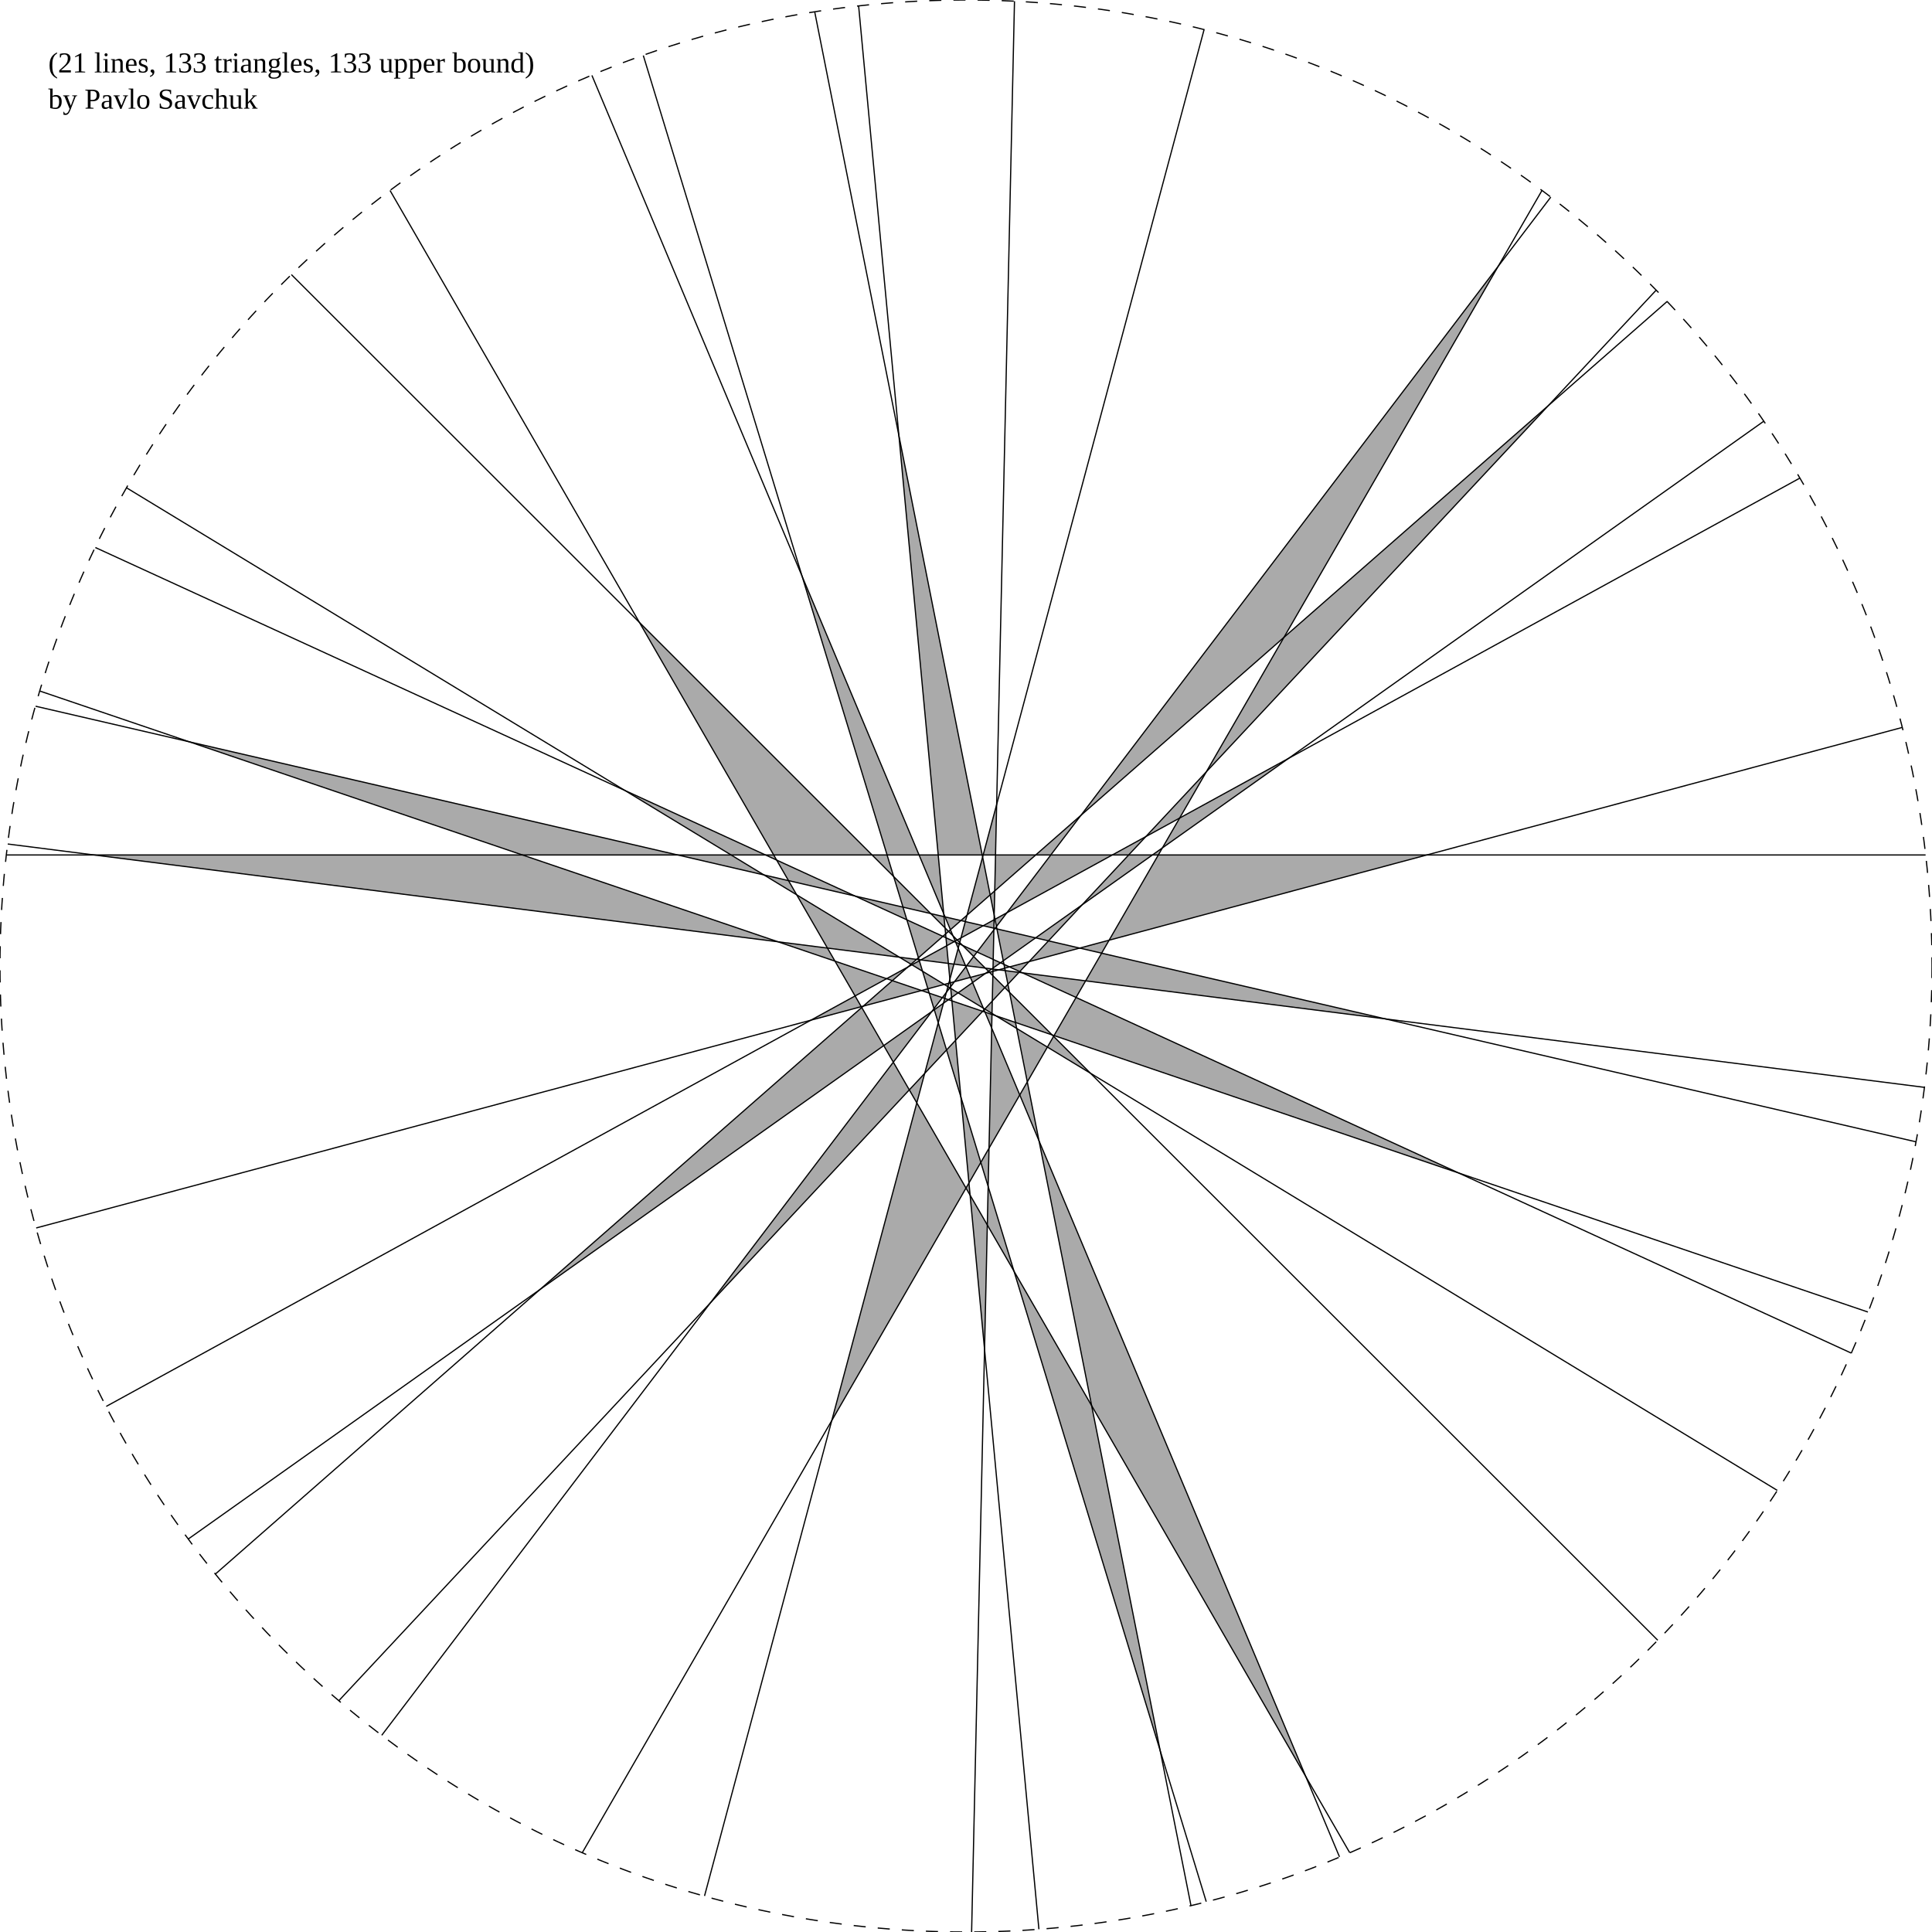
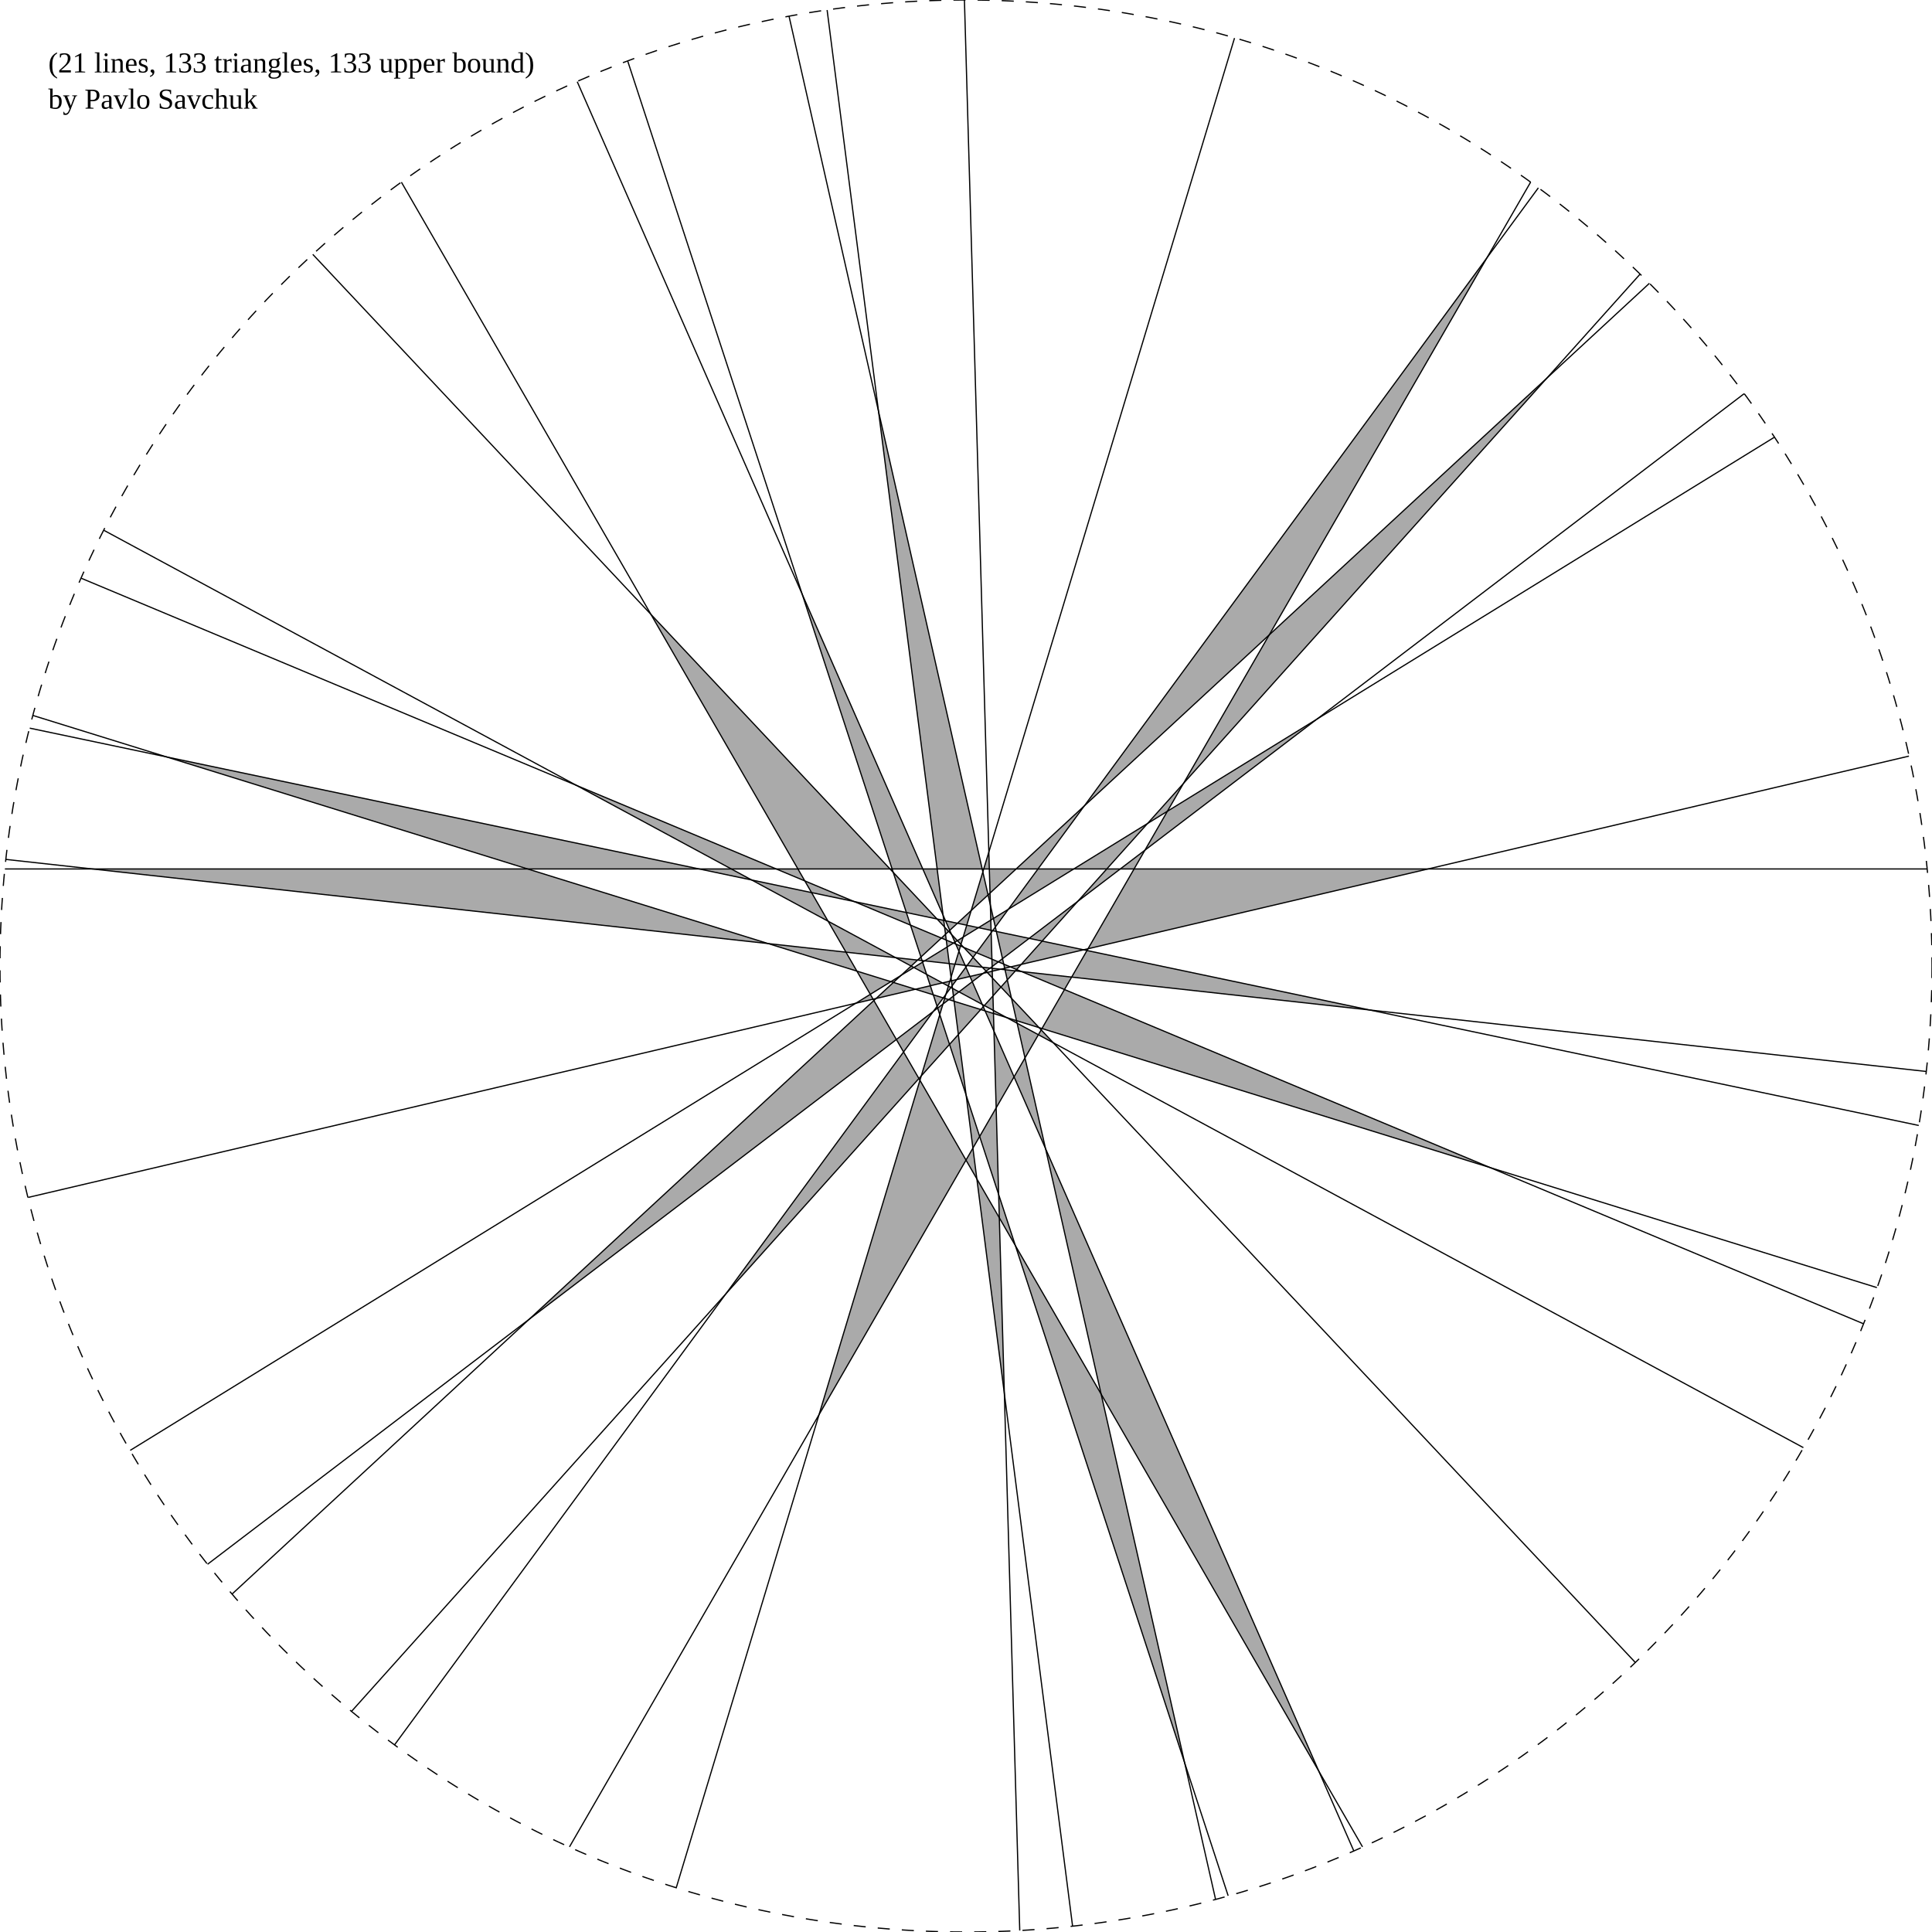
<svg xmlns="http://www.w3.org/2000/svg" width="800.0px" height="800.0px" viewBox="0px 0px 800.0px 800.0px" version="1.1" id="svg1=-body" xml:space="preserve">
  <style>
		circle { stroke:black;stroke-width:0.5;fill:none;stroke-dasharray:5,5; }
		line { stroke:black;stroke-width:0.5;vector-effect:non-scaling-stroke; }
		path { fill:#00000055; }
    </style>
  <rect width="100%" height="100%" fill="white" />
  <text x="20" y="30">(21 lines, 133 triangles, 133 upper bound)</text>
  <text x="20" y="45">by Pavlo Savchuk</text>
-   <path d="M 38.915 354.022 L 216.31 354.022 L 322.173 389.984" />
-   <path d="M 280.611 354.022 L 216.31 354.022 L 78.443 307.189" />
-   <path d="M 280.611 354.022 L 302.717 354.022 L 316.347 362.301" />
-   <path d="M 316.971 354.022 L 302.717 354.022 L 258.7 327.289" />
-   <path d="M 316.971 354.022 L 320.365 354.022 L 321.588 356.141" />
-   <path d="M 361.105 354.022 L 320.365 354.022 L 264.782 257.751" />
-   <path d="M 361.105 354.022 L 367.322 354.022 L 370.047 362.959" />
-   <path d="M 380.561 354.022 L 367.322 354.022 L 332.134 238.621" />
-   <path d="M 380.561 354.022 L 388.492 354.022 L 390.773 378.36" />
-   <path d="M 406.718 354.022 L 388.492 354.022 L 372.213 180.356" />
-   <path d="M 406.718 354.022 L 407.105 354.022 L 406.883 354.854" />
-   <path d="M 412.227 354.022 L 407.105 354.022 L 412.69 333.157" />
-   <path d="M 412.227 354.022 L 428.862 354.022 L 411.897 368.894" />
-   <path d="M 479.635 354.022 L 477.19 354.022 L 481.332 351.083" />
-   <path d="M 479.635 354.022 L 590.8 354.022 L 459.265 389.305" />
-   <path d="M 435.112 354.022 L 428.862 354.022 L 447.588 337.608" />
-   <path d="M 435.112 354.022 L 460.576 354.022 L 416.931 377.944" />
-   <path d="M 467.36 354.022 L 477.19 354.022 L 448.056 374.692" />
-   <path d="M 467.36 354.022 L 460.576 354.022 L 474.475 346.404" />
-   <path d="M 573.691 421.916 L 449.537 406.154 L 456.157 394.688" />
-   <path d="M 322.173 389.984 L 342.626 392.581 L 345.751 397.993" />
-   <path d="M 423.354 402.83 L 449.537 406.154 L 445.572 413.023" />
-   <path d="M 423.354 402.83 L 421.945 402.651 L 422.251 402.323" />
-   <path d="M 372.434 396.365 L 342.626 392.581 L 329.894 370.529" />
-   <path d="M 372.434 396.365 L 379.531 397.266 L 377.233 399.28" />
-   <path d="M 407.986 400.878 L 400.248 399.896 L 403.164 396.059" />
-   <path d="M 407.986 400.878 L 410.667 401.219 L 409.299 402.19" />
-   <path d="M 399.786 399.837 L 395.005 399.23 L 396.768 392.644" />
-   <path d="M 399.786 399.837 L 400.248 399.896 L 399.966 400.267" />
-   <path d="M 380.546 397.395 L 379.531 397.266 L 380.301 396.591" />
-   <path d="M 380.546 397.395 L 381.276 397.487 L 380.675 397.817" />
-   <path d="M 416.235 401.926 L 421.945 402.651 L 417.356 407.565" />
-   <path d="M 416.235 401.926 L 413.506 401.579 L 416.032 400.902" />
-   <path d="M 392.702 398.938 L 395.005 399.23 L 393.32 405.526" />
-   <path d="M 392.702 398.938 L 381.276 397.487 L 392.015 391.602" />
-   <path d="M 411.177 401.284 L 410.667 401.219 L 411.187 400.85" />
-   <path d="M 411.177 401.284 L 413.506 401.579 L 411.157 402.209" />
-   <path d="M 354.055 371.036 L 326.502 364.653 L 321.588 356.141" />
-   <path d="M 354.055 371.036 L 373.912 375.636 L 375.511 380.88" />
-   <path d="M 316.347 362.301 L 326.502 364.653 L 329.894 370.529" />
-   <path d="M 385.391 378.295 L 373.912 375.636 L 370.047 362.959" />
-   <path d="M 385.391 378.295 L 390.887 379.568 L 391.323 384.224" />
-   <path d="M 391.323 379.669 L 390.887 379.568 L 390.773 378.36" />
-   <path d="M 391.323 379.669 L 397.874 381.187 L 393.55 384.977" />
-   <path d="M 412.802 384.645 L 411.983 384.455 L 412.602 383.64" />
-   <path d="M 412.802 384.645 L 428.803 388.352 L 415.424 397.844" />
-   <path d="M 411.553 384.356 L 411.983 384.455 L 411.538 385.041" />
-   <path d="M 411.553 384.356 L 407.111 383.327 L 411.631 380.85" />
-   <path d="M 399.72 381.615 L 397.874 381.187 L 400.436 378.941" />
-   <path d="M 399.72 381.615 L 407.111 383.327 L 397.912 388.369" />
-   <path d="M 456.157 394.688 L 447.055 392.58 L 459.265 389.305" />
-   <path d="M 434.144 389.589 L 428.803 388.352 L 448.056 374.692" />
-   <path d="M 434.144 389.589 L 447.055 392.58 L 426.101 398.201" />
-   <path d="M 604.11 485.757 L 436.459 428.807 L 445.572 413.023" />
-   <path d="M 412.383 420.628 L 420.499 423.385 L 420.99 425.855" />
-   <path d="M 412.383 420.628 L 410.76 420.077 L 410.769 419.648" />
-   <path d="M 435.657 428.534 L 420.499 423.385 L 418.02 410.907" />
-   <path d="M 435.657 428.534 L 436.459 428.807 L 436.265 429.142" />
-   <path d="M 345.751 397.993 L 367.114 405.25 L 354.069 412.4" />
-   <path d="M 407.867 419.094 L 410.76 420.077 L 410.635 425.691" />
-   <path d="M 407.867 419.094 L 406.897 418.764 L 407.471 418.15" />
-   <path d="M 384.771 411.248 L 390.214 413.097 L 386.732 417.68" />
-   <path d="M 384.771 411.248 L 381.545 410.152 L 384.218 409.435" />
-   <path d="M 394.155 414.436 L 406.897 418.764 L 395.686 430.768" />
-   <path d="M 394.155 414.436 L 392.724 413.95 L 394.023 413.028" />
-   <path d="M 391.203 413.433 L 390.214 413.097 L 391.88 410.907" />
-   <path d="M 391.203 413.433 L 392.724 413.95 L 390.676 415.402" />
-   <path d="M 369.498 406.06 L 367.114 405.25 L 375.944 400.41" />
-   <path d="M 369.498 406.06 L 381.545 410.152 L 357.461 416.612" />
-   <path d="M 398.555 391.452 L 397.247 390.852 L 397.397 390.295" />
-   <path d="M 398.555 391.452 L 404.569 394.211 L 403.164 396.059" />
-   <path d="M 395.722 390.152 L 397.247 390.852 L 396.768 392.644" />
-   <path d="M 395.722 390.152 L 395.143 389.887 L 395.523 389.679" />
-   <path d="M 375.511 380.88 L 390.421 387.72 L 380.301 396.591" />
-   <path d="M 415.719 399.327 L 414.271 398.662 L 415.424 397.844" />
-   <path d="M 415.719 399.327 L 418.001 400.373 L 416.032 400.902" />
-   <path d="M 391.706 388.31 L 390.421 387.72 L 391.557 386.724" />
-   <path d="M 391.706 388.31 L 395.143 389.887 L 392.015 391.602" />
-   <path d="M 411.266 397.284 L 404.569 394.211 L 411.538 385.041" />
-   <path d="M 411.266 397.284 L 414.271 398.662 L 411.187 400.85" />
-   <path d="M 422.251 402.323 L 418.001 400.373 L 426.101 398.201" />
-   <path d="M 451.543 444.412 L 433.704 433.578 L 436.265 429.142" />
-   <path d="M 407.186 417.472 L 407.772 417.827 L 407.471 418.15" />
-   <path d="M 407.186 417.472 L 396.719 411.115 L 402.729 406.851" />
-   <path d="M 382.005 402.178 L 377.6 399.502 L 380.675 397.817" />
-   <path d="M 382.005 402.178 L 390.971 407.624 L 384.218 409.435" />
-   <path d="M 420.99 425.855 L 433.704 433.578 L 425.387 447.984" />
-   <path d="M 393.67 409.263 L 393.3 409.038 L 393.611 408.629" />
-   <path d="M 393.67 409.263 L 396.719 411.115 L 394.023 413.028" />
-   <path d="M 410.769 419.648 L 407.772 417.827 L 410.884 414.495" />
-   <path d="M 392.508 408.557 L 393.3 409.038 L 391.88 410.907" />
-   <path d="M 392.508 408.557 L 390.971 407.624 L 392.897 407.107" />
-   <path d="M 377.233 399.28 L 377.6 399.502 L 375.944 400.41" />
-   <path d="M 394.615 387.514 L 392.765 385.665 L 393.55 384.977" />
-   <path d="M 394.615 387.514 L 396.335 389.233 L 395.523 389.679" />
-   <path d="M 418.02 410.907 L 416.062 408.95 L 417.356 407.565" />
-   <path d="M 391.323 384.224 L 392.765 385.665 L 391.557 386.724" />
-   <path d="M 411.117 404.007 L 416.062 408.95 L 410.884 414.495" />
-   <path d="M 411.117 404.007 L 409.707 402.598 L 411.157 402.209" />
-   <path d="M 397.397 390.295 L 396.335 389.233 L 397.912 388.369" />
-   <path d="M 409.299 402.19 L 409.707 402.598 L 408.126 403.022" />
-   <path d="M 540.725 735.697 L 452.027 582.069 L 430.239 472.408" />
-   <path d="M 419.877 526.383 L 452.027 582.069 L 480.402 724.882" />
-   <path d="M 419.877 526.383 L 408.824 507.238 L 409.178 491.295" />
-   <path d="M 401.697 494.894 L 408.824 507.238 L 407.68 558.725" />
-   <path d="M 401.697 494.894 L 400.0 491.955 L 401.223 489.837" />
-   <path d="M 379.63 456.673 L 400.0 491.955 L 344.418 588.227" />
-   <path d="M 379.63 456.673 L 376.521 451.289 L 382.898 444.461" />
-   <path d="M 369.902 439.824 L 376.521 451.289 L 294.175 539.463" />
-   <path d="M 369.902 439.824 L 365.936 432.955 L 385.872 418.811" />
-   <path d="M 356.823 417.171 L 365.936 432.955 L 223.677 533.886" />
-   <path d="M 356.823 417.171 L 356.63 416.835 L 357.461 416.612" />
-   <path d="M 354.069 412.4 L 356.63 416.835 L 335.767 422.431" />
-   <path d="M 430.239 472.408 L 422.262 453.397 L 425.387 447.984" />
-   <path d="M 410.635 425.691 L 422.262 453.397 L 409.53 475.449" />
-   <path d="M 399.966 400.267 L 401.831 404.711 L 395.246 406.477" />
-   <path d="M 402.729 406.851 L 401.831 404.711 L 408.126 403.022" />
-   <path d="M 397.889 454.272 L 406.138 481.324 L 401.223 489.837" />
-   <path d="M 397.889 454.272 L 391.944 434.775 L 395.686 430.768" />
-   <path d="M 409.178 491.295 L 406.138 481.324 L 409.53 475.449" />
-   <path d="M 388.508 423.504 L 391.944 434.775 L 382.898 444.461" />
-   <path d="M 388.508 423.504 L 386.862 418.108 L 390.676 415.402" />
-   <path d="M 386.732 417.68 L 386.862 418.108 L 385.872 418.811" />
-   <path d="M 411.673 378.962 L 410.002 370.555 L 411.897 368.894" />
-   <path d="M 411.673 378.962 L 412.007 380.643 L 411.631 380.85" />
-   <path d="M 406.883 354.854 L 410.002 370.555 L 400.436 378.941" />
-   <path d="M 412.602 383.64 L 412.007 380.643 L 416.931 377.944" />
-   <path d="M 393.32 405.526 L 393.454 406.958 L 392.897 407.107" />
-   <path d="M 393.611 408.629 L 393.454 406.958 L 395.246 406.477" />
-   <path d="M 620.36 110.28 L 531.663 263.909 L 447.588 337.608" />
-   <path d="M 499.512 319.595 L 531.663 263.909 L 641.155 167.929" />
-   <path d="M 499.512 319.595 L 488.459 338.739 L 474.475 346.404" />
-   <path d="M 481.332 351.083 L 488.459 338.739 L 533.619 313.986" />
-   <line x1="2.651" y1="354.022" x2="797.349" y2="354.022" />
-   <line x1="3.202" y1="349.488" x2="796.832" y2="450.245" />
-   <line x1="14.735" y1="292.431" x2="793.321" y2="472.794" />
-   <line x1="16.541" y1="286.161" x2="773.456" y2="543.284" />
-   <line x1="39.483" y1="226.716" x2="766.494" y2="560.256" />
-   <line x1="52.435" y1="202.014" x2="735.934" y2="617.136" />
-   <line x1="120.656" y1="113.702" x2="686.448" y2="679.191" />
-   <line x1="161.508" y1="78.875" x2="558.857" y2="767.103" />
-   <line x1="245.098" y1="31.211" x2="554.655" y2="768.893" />
-   <line x1="266.381" y1="22.977" x2="499.475" y2="787.434" />
-   <line x1="337.359" y1="4.935" x2="493.142" y2="789.005" />
-   <line x1="355.539" y1="2.479" x2="430.19" y2="798.859" />
-   <line x1="420.079" y1="0.504" x2="402.322" y2="799.993" />
-   <line x1="498.563" y1="12.333" x2="291.73" y2="785.068" />
-   <line x1="638.492" y1="78.875" x2="241.143" y2="767.103" />
-   <line x1="642.143" y1="81.619" x2="158.071" y2="718.544" />
-   <line x1="685.79" y1="120.135" x2="140.298" y2="704.229" />
-   <line x1="690.317" y1="124.834" x2="89.184" y2="651.781" />
-   <line x1="730.327" y1="174.425" x2="77.967" y2="637.265" />
-   <line x1="745.244" y1="197.993" x2="43.987" y2="582.359" />
-   <line x1="787.614" y1="301.23" x2="14.99" y2="508.475" />
+   <path d="M 38.225 359.816 L 218.482 359.816 L 318.084 390.72" />
+   <path d="M 289.511 359.816 L 218.482 359.816 L 68.994 313.434" />
+   <path d="M 289.511 359.816 L 302.804 359.816 L 311.29 364.397" />
+   <path d="M 321.411 359.816 L 302.804 359.816 L 238.721 325.227" />
+   <path d="M 321.411 359.816 L 330.399 359.816 L 333.261 364.773" />
+   <path d="M 368.541 359.816 L 330.399 359.816 L 269.547 254.417" />
+   <path d="M 368.541 359.816 L 369.402 359.816 L 369.862 361.222" />
+   <path d="M 382.107 359.816 L 369.402 359.816 L 332.164 246.034" />
+   <path d="M 382.107 359.816 L 388.053 359.816 L 390.504 378.945" />
+   <path d="M 406.7 359.816 L 388.053 359.816 L 363.776 170.306" />
+   <path d="M 406.7 359.816 L 407.344 359.816 L 406.976 361.035" />
+   <path d="M 409.659 359.816 L 407.344 359.816 L 409.458 352.812" />
+   <path d="M 409.659 359.816 L 420.754 359.816 L 409.945 369.812" />
+   <path d="M 469.601 359.816 L 463.877 359.816 L 474.095 352.032" />
+   <path d="M 469.601 359.816 L 591.306 359.816 L 450.53 392.848" />
+   <path d="M 429.809 359.816 L 420.754 359.816 L 448.995 333.699" />
+   <path d="M 429.809 359.816 L 444.615 359.816 L 417.563 376.485" />
+   <path d="M 458.298 359.816 L 463.877 359.816 L 446.276 373.224" />
+   <path d="M 458.298 359.816 L 444.615 359.816 L 475.188 340.977" />
+   <path d="M 567.257 418.235 L 443.747 404.596 L 450.1 393.593" />
+   <path d="M 318.084 390.72 L 350.295 394.277 L 354.823 402.119" />
+   <path d="M 422.982 402.303 L 443.747 404.596 L 440.774 409.746" />
+   <path d="M 422.982 402.303 L 420.455 402.024 L 420.962 401.459" />
+   <path d="M 370.854 396.547 L 350.295 394.277 L 342.892 381.454" />
+   <path d="M 370.854 396.547 L 379.949 397.551 L 377.283 400.017" />
+   <path d="M 406.765 400.513 L 400.427 399.813 L 402.92 396.419" />
+   <path d="M 406.765 400.513 L 409.988 400.869 L 408.304 402.151" />
+   <path d="M 399.624 399.724 L 395.439 399.262 L 397.061 393.885" />
+   <path d="M 399.624 399.724 L 400.427 399.813 L 399.949 400.463" />
+   <path d="M 381.819 397.758 L 379.949 397.551 L 381.333 396.272" />
+   <path d="M 381.819 397.758 L 382.855 397.872 L 382.024 398.384" />
+   <path d="M 416.153 401.549 L 420.455 402.024 L 417.106 405.76" />
+   <path d="M 416.153 401.549 L 414.313 401.346 L 416.016 400.946" />
+   <path d="M 393.073 399.001 L 395.439 399.262 L 393.801 404.686" />
+   <path d="M 393.073 399.001 L 382.855 397.872 L 392.192 392.119" />
+   <path d="M 410.838 400.962 L 409.988 400.869 L 410.817 400.237" />
+   <path d="M 410.838 400.962 L 414.313 401.346 L 410.872 402.154" />
+   <path d="M 353.673 373.311 L 336.051 369.605 L 333.261 364.773" />
+   <path d="M 353.673 373.311 L 375.308 377.862 L 377.014 383.075" />
+   <path d="M 311.29 364.397 L 336.051 369.605 L 342.892 381.454" />
+   <path d="M 387.998 380.531 L 375.308 377.862 L 369.862 361.222" />
+   <path d="M 387.998 380.531 L 390.782 381.117 L 391.135 383.871" />
+   <path d="M 391.526 381.273 L 390.782 381.117 L 390.504 378.945" />
+   <path d="M 391.526 381.273 L 396.435 382.306 L 393.265 385.237" />
+   <path d="M 412.562 385.698 L 411.032 385.376 L 412.146 383.86" />
+   <path d="M 412.562 385.698 L 426.151 388.556 L 415.114 396.964" />
+   <path d="M 410.387 385.24 L 411.032 385.376 L 410.415 386.216" />
+   <path d="M 410.387 385.24 L 405.145 384.138 L 410.265 380.982" />
+   <path d="M 400.31 383.121 L 396.435 382.306 L 402.152 377.018" />
+   <path d="M 400.31 383.121 L 405.145 384.138 L 398.829 388.029" />
+   <path d="M 450.1 393.593 L 448.652 393.289 L 450.53 392.848" />
+   <path d="M 431.518 389.685 L 426.151 388.556 L 446.276 373.224" />
+   <path d="M 431.518 389.685 L 448.652 393.289 L 422.862 399.34" />
+   <path d="M 617.033 483.476 L 431.45 425.894 L 440.774 409.746" />
+   <path d="M 416.806 421.351 L 420.927 422.629 L 421.171 423.707" />
+   <path d="M 416.806 421.351 L 411.374 419.665 L 411.337 418.399" />
+   <path d="M 430.257 425.524 L 420.927 422.629 L 418.827 413.354" />
+   <path d="M 430.257 425.524 L 431.45 425.894 L 431.128 426.452" />
+   <path d="M 354.823 402.119 L 368.883 406.482 L 360.37 411.727" />
+   <path d="M 407.905 418.589 L 411.374 419.665 L 411.583 426.968" />
+   <path d="M 407.905 418.589 L 406.105 418.03 L 407.149 416.866" />
+   <path d="M 386.459 411.935 L 390.582 413.214 L 388.019 416.703" />
+   <path d="M 386.459 411.935 L 379.021 409.627 L 385.227 408.171" />
+   <path d="M 395.072 414.607 L 406.105 418.03 L 396.835 428.369" />
+   <path d="M 395.072 414.607 L 392.856 413.92 L 394.795 412.443" />
+   <path d="M 391.172 413.397 L 390.582 413.214 L 391.678 411.722" />
+   <path d="M 391.172 413.397 L 392.856 413.92 L 390.465 415.742" />
+   <path d="M 369.939 406.809 L 368.883 406.482 L 373.107 403.879" />
+   <path d="M 369.939 406.809 L 379.021 409.627 L 362.767 413.441" />
+   <path d="M 399.041 392.289 L 397.711 391.733 L 397.907 391.082" />
+   <path d="M 399.041 392.289 L 404.329 394.501 L 402.92 396.419" />
+   <path d="M 395.758 390.916 L 397.711 391.733 L 397.061 393.885" />
+   <path d="M 395.758 390.916 L 394.797 390.514 L 395.415 390.133" />
+   <path d="M 377.014 383.075 L 389.813 388.429 L 381.333 396.272" />
+   <path d="M 415.627 399.227 L 413.378 398.286 L 415.114 396.964" />
+   <path d="M 415.627 399.227 L 418.4 400.387 L 416.016 400.946" />
+   <path d="M 391.827 389.271 L 389.813 388.429 L 391.517 386.854" />
+   <path d="M 391.827 389.271 L 394.797 390.514 L 392.192 392.119" />
+   <path d="M 410.729 397.178 L 404.329 394.501 L 410.415 386.216" />
+   <path d="M 410.729 397.178 L 413.378 398.286 L 410.817 400.237" />
+   <path d="M 420.962 401.459 L 418.4 400.387 L 422.862 399.34" />
+   <path d="M 436.137 431.785 L 429.971 428.457 L 431.128 426.452" />
+   <path d="M 406.73 415.912 L 407.589 416.375 L 407.149 416.866" />
+   <path d="M 406.73 415.912 L 397.079 410.703 L 402.598 406.498" />
+   <path d="M 383.69 403.476 L 378.398 400.619 L 382.024 398.384" />
+   <path d="M 383.69 403.476 L 390.219 407 L 385.227 408.171" />
+   <path d="M 421.171 423.707 L 429.971 428.457 L 424.424 438.065" />
+   <path d="M 394.386 409.249 L 393.748 408.905 L 394.254 408.216" />
+   <path d="M 394.386 409.249 L 397.079 410.703 L 394.795 412.443" />
+   <path d="M 411.337 418.399 L 407.589 416.375 L 411.165 412.387" />
+   <path d="M 392.699 408.338 L 393.748 408.905 L 391.678 411.722" />
+   <path d="M 392.699 408.338 L 390.219 407 L 393.323 406.271" />
+   <path d="M 377.283 400.017 L 378.398 400.619 L 373.107 403.879" />
+   <path d="M 394.009 386.932 L 392.812 385.656 L 393.265 385.237" />
+   <path d="M 394.009 386.932 L 396.429 389.508 L 395.415 390.133" />
+   <path d="M 418.827 413.354 L 414.463 408.708 L 417.106 405.76" />
+   <path d="M 391.135 383.871 L 392.812 385.656 L 391.517 386.854" />
+   <path d="M 410.953 404.971 L 414.463 408.708 L 411.165 412.387" />
+   <path d="M 410.953 404.971 L 408.77 402.647 L 410.872 402.154" />
+   <path d="M 397.907 391.082 L 396.429 389.508 L 398.829 388.029" />
+   <path d="M 408.304 402.151 L 408.77 402.647 L 407.157 403.025" />
+   <path d="M 546.087 733.398 L 455.959 577.291 L 432.921 475.581" />
+   <path d="M 420.444 515.778 L 455.959 577.291 L 490.534 729.942" />
+   <path d="M 420.444 515.778 L 413.798 504.267 L 413.522 494.626" />
+   <path d="M 404.494 488.152 L 413.798 504.267 L 415.884 577.058" />
+   <path d="M 404.494 488.152 L 400.0 480.368 L 402.862 475.411" />
+   <path d="M 380.929 447.336 L 400.0 480.368 L 339.148 585.768" />
+   <path d="M 380.929 447.336 L 380.499 446.591 L 381.486 445.49" />
+   <path d="M 374.146 435.588 L 380.499 446.591 L 300.579 535.731" />
+   <path d="M 374.146 435.588 L 371.173 430.438 L 386.514 418.751" />
+   <path d="M 361.85 414.29 L 371.173 430.438 L 219.191 546.218" />
+   <path d="M 361.85 414.29 L 361.528 413.732 L 362.767 413.441" />
+   <path d="M 360.37 411.727 L 361.528 413.732 L 354.405 415.403" />
+   <path d="M 432.921 475.581 L 419.896 445.907 L 424.424 438.065" />
+   <path d="M 411.583 426.968 L 419.896 445.907 L 412.493 458.73" />
+   <path d="M 399.949 400.463 L 401.642 404.319 L 396.173 405.602" />
+   <path d="M 402.598 406.498 L 401.642 404.319 L 407.157 403.025" />
+   <path d="M 400.05 453.464 L 405.652 470.579 L 402.862 475.411" />
+   <path d="M 400.05 453.464 L 393.174 432.453 L 396.835 428.369" />
+   <path d="M 413.522 494.626 L 405.652 470.579 L 412.493 458.73" />
+   <path d="M 389.14 420.129 L 393.174 432.453 L 381.486 445.49" />
+   <path d="M 389.14 420.129 L 388.255 417.425 L 390.465 415.742" />
+   <path d="M 388.019 416.703 L 388.255 417.425 L 386.514 418.751" />
+   <path d="M 410.087 374.77 L 409.134 370.562 L 409.945 369.812" />
+   <path d="M 410.087 374.77 L 411.344 380.318 L 410.265 380.982" />
+   <path d="M 406.976 361.035 L 409.134 370.562 L 402.152 377.018" />
+   <path d="M 412.146 383.86 L 411.344 380.318 L 417.563 376.485" />
+   <path d="M 393.801 404.686 L 393.985 406.116 L 393.323 406.271" />
+   <path d="M 394.254 408.216 L 393.985 406.116 L 396.173 405.602" />
+   <path d="M 615.688 106.786 L 525.559 262.893 L 448.995 333.699" />
+   <path d="M 490.045 324.406 L 525.559 262.893 L 640.471 156.624" />
+   <path d="M 490.045 324.406 L 483.399 335.917 L 475.188 340.977" />
+   <path d="M 474.095 352.032 L 483.399 335.917 L 545.395 297.715" />
+   <line x1="2.024" y1="359.816" x2="797.976" y2="359.816" />
+   <line x1="2.442" y1="355.865" x2="797.609" y2="443.672" />
+   <line x1="12.314" y1="301.512" x2="794.512" y2="466.035" />
+   <line x1="13.683" y1="296.272" x2="777.183" y2="533.166" />
+   <line x1="33.639" y1="239.44" x2="771.566" y2="548.118" />
+   <line x1="42.999" y1="219.582" x2="746.735" y2="599.435" />
+   <line x1="129.511" y1="105.321" x2="677.166" y2="688.408" />
+   <line x1="166.211" y1="75.434" x2="564.188" y2="764.75" />
+   <line x1="239.017" y1="33.825" x2="560.556" y2="766.363" />
+   <line x1="259.932" y1="25.326" x2="508.55" y2="784.99" />
+   <line x1="326.734" y1="6.767" x2="503.327" y2="786.424" />
+   <line x1="342.491" y1="4.156" x2="444.131" y2="797.558" />
+   <line x1="399.348" y1="0.001" x2="422.254" y2="799.38" />
+   <line x1="511.186" y1="15.763" x2="280.045" y2="781.59" />
+   <line x1="633.789" y1="75.434" x2="235.812" y2="764.75" />
+   <line x1="637.001" y1="77.773" x2="163.374" y2="722.503" />
+   <line x1="679.136" y1="113.498" x2="145.556" y2="708.64" />
+   <line x1="682.989" y1="117.304" x2="96.083" y2="660.067" />
+   <line x1="722.23" y1="163.002" x2="85.943" y2="647.727" />
+   <line x1="734.747" y1="181.037" x2="53.916" y2="600.564" />
+   <line x1="790.444" y1="313.089" x2="11.649" y2="495.829" />
  <circle cx="400.0px" cy="400.0px" r="400.0px" />
</svg>
